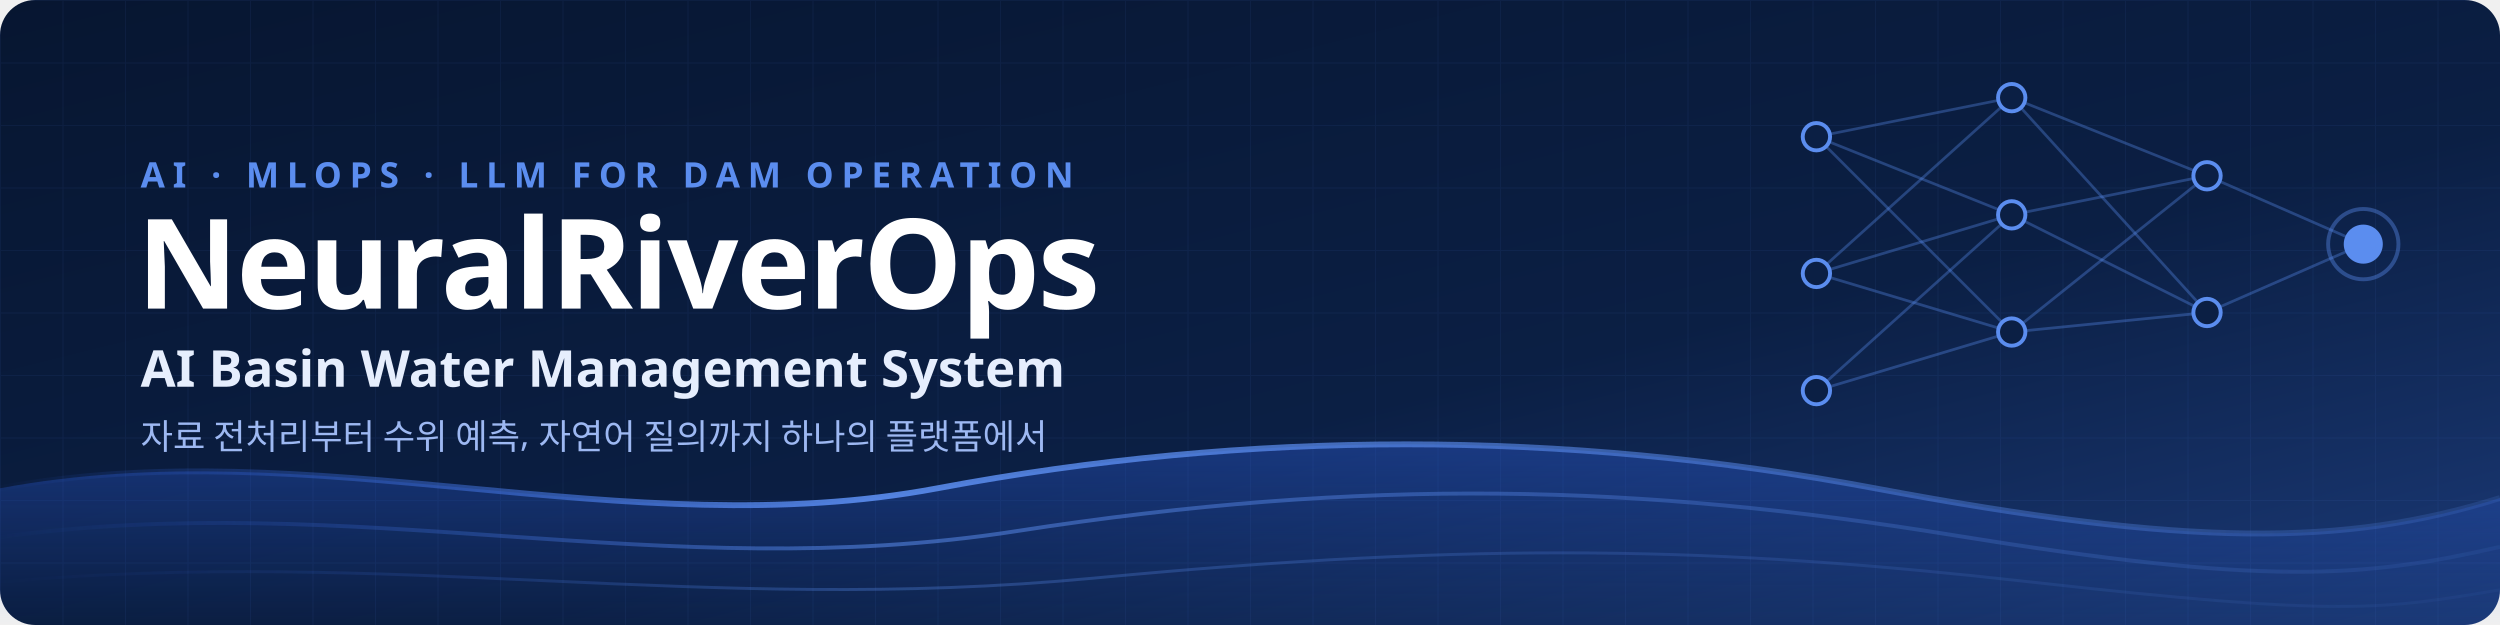
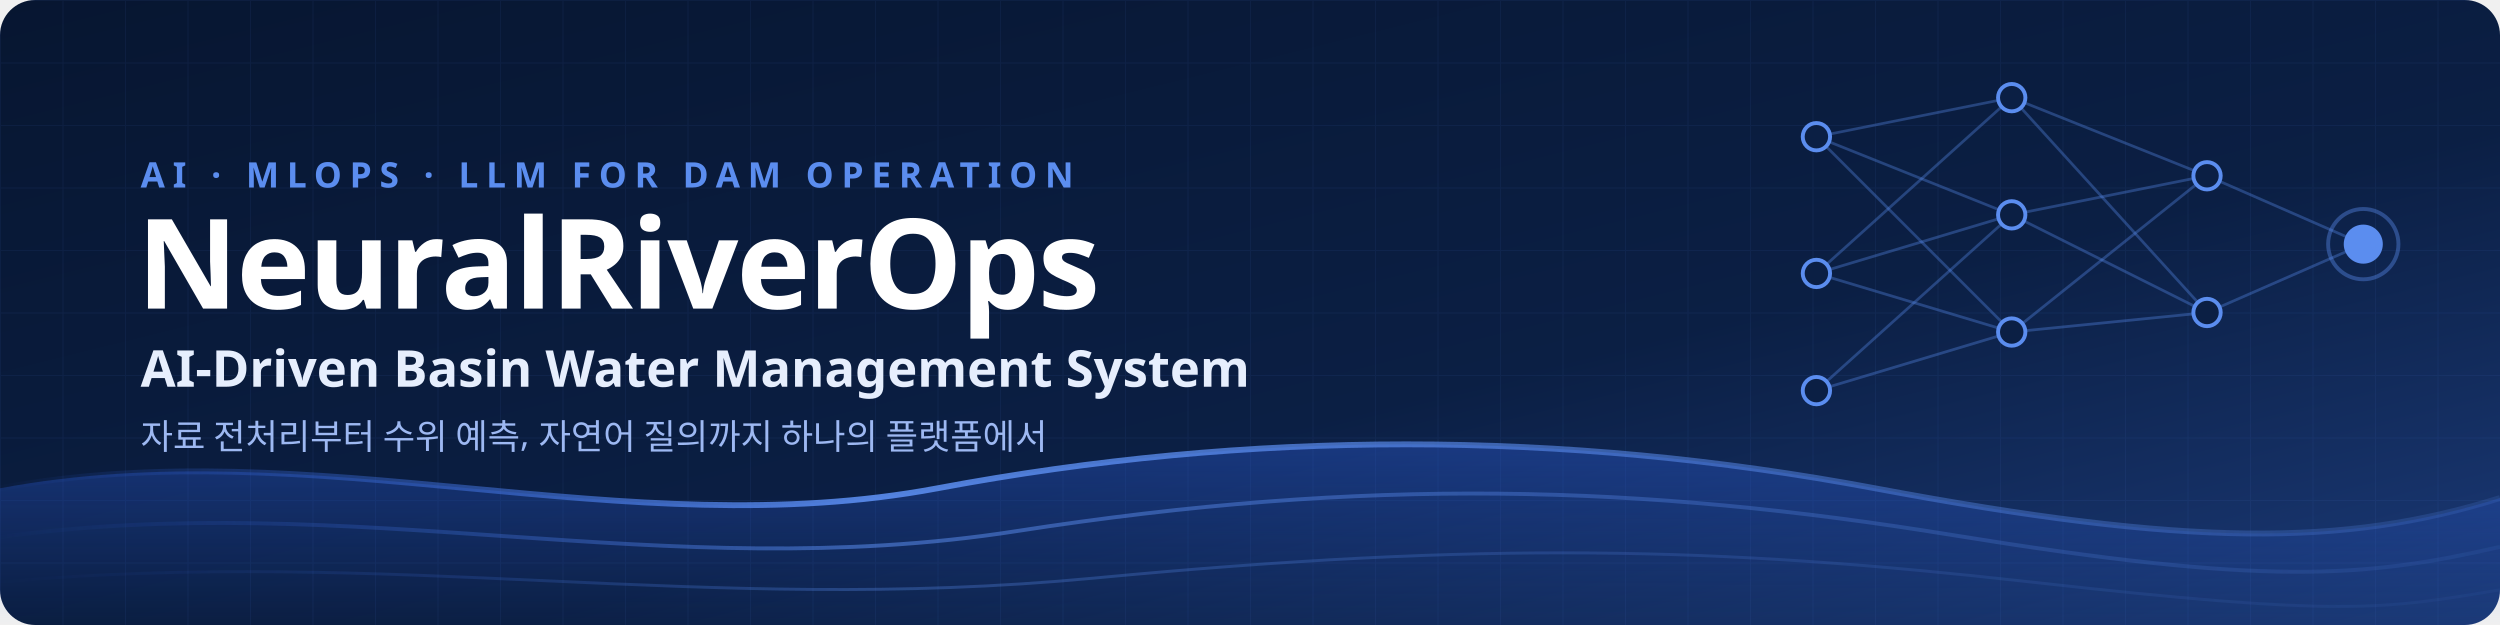
- <svg xmlns="http://www.w3.org/2000/svg" width="1280" height="320" viewBox="0 0 1280 320" role="img" aria-label="NeuralRiverOps — AI Basin Water Management System">
+ <svg xmlns="http://www.w3.org/2000/svg" width="1280" height="320" viewBox="0 0 1280 320" role="img" aria-label="NeuralRiverOps — AI-Driven Basin Water Management System">
  <defs>
    <linearGradient id="bg" x1="0" y1="0" x2="1" y2="1">
      <stop offset="0" stop-color="#071631" />
      <stop offset="0.6" stop-color="#0B1F44" />
      <stop offset="1" stop-color="#1B3A78" />
    </linearGradient>
    <linearGradient id="wave" x1="0" y1="0" x2="1" y2="0">
      <stop offset="0" stop-color="#2F63E6" stop-opacity="0" />
      <stop offset="0.35" stop-color="#5B8DEF" stop-opacity="0.9" />
      <stop offset="1" stop-color="#5B8DEF" stop-opacity="0.15" />
    </linearGradient>
    <linearGradient id="water" x1="0" y1="0" x2="0" y2="1">
      <stop offset="0" stop-color="#2F63E6" stop-opacity="0.35" />
      <stop offset="1" stop-color="#2F63E6" stop-opacity="0" />
    </linearGradient>
    <pattern id="grid" width="32" height="32" patternUnits="userSpaceOnUse">
      <path d="M32 0H0V32" fill="none" stroke="#5B8DEF" stroke-opacity="0.07" stroke-width="1" />
    </pattern>
  </defs>
  <rect width="1280" height="320" rx="18" fill="url(#bg)" />
  <rect width="1280" height="320" rx="18" fill="url(#grid)" />
  <path d="M0 250 C 160 220, 320 280, 480 250 S 800 220, 960 250 S 1200 280, 1280 255 V320 H0 Z" fill="url(#water)" />
  <path d="M0 250 C 160 220, 320 280, 480 250 S 800 220, 960 250 S 1200 280, 1280 255" fill="none" stroke="url(#wave)" stroke-width="3" />
  <path d="M0 275 C 180 250, 340 300, 520 272 S 840 248, 1000 274 S 1210 296, 1280 280" fill="none" stroke="url(#wave)" stroke-width="2" stroke-opacity="0.6" />
  <path d="M0 298 C 200 280, 360 315, 560 296 S 880 280, 1040 298 S 1220 312, 1280 302" fill="none" stroke="url(#wave)" stroke-width="1.5" stroke-opacity="0.35" />
  <g stroke="#5B8DEF" stroke-opacity="0.35" stroke-width="1.4">
    <line x1="930" y1="70" x2="1030" y2="50" />
    <line x1="930" y1="70" x2="1030" y2="110" />
    <line x1="930" y1="70" x2="1030" y2="170" />
    <line x1="930" y1="140" x2="1030" y2="50" />
    <line x1="930" y1="140" x2="1030" y2="110" />
    <line x1="930" y1="140" x2="1030" y2="170" />
    <line x1="930" y1="200" x2="1030" y2="110" />
    <line x1="930" y1="200" x2="1030" y2="170" />
    <line x1="1030" y1="50" x2="1130" y2="90" />
    <line x1="1030" y1="110" x2="1130" y2="90" />
    <line x1="1030" y1="170" x2="1130" y2="90" />
    <line x1="1030" y1="50" x2="1130" y2="160" />
    <line x1="1030" y1="110" x2="1130" y2="160" />
    <line x1="1030" y1="170" x2="1130" y2="160" />
    <line x1="1130" y1="90" x2="1210" y2="125" />
    <line x1="1130" y1="160" x2="1210" y2="125" />
  </g>
  <g fill="#0B1F44" stroke="#5B8DEF" stroke-width="2">
    <circle cx="930" cy="70" r="7" />
    <circle cx="930" cy="140" r="7" />
    <circle cx="930" cy="200" r="7" />
    <circle cx="1030" cy="50" r="7" />
    <circle cx="1030" cy="110" r="7" />
    <circle cx="1030" cy="170" r="7" />
    <circle cx="1130" cy="90" r="7" />
    <circle cx="1130" cy="160" r="7" />
  </g>
  <circle cx="1210" cy="125" r="10" fill="#5B8DEF" />
  <circle cx="1210" cy="125" r="18" fill="none" stroke="#5B8DEF" stroke-opacity="0.4" stroke-width="2" />
  <g font-family="'Pretendard','Noto Sans KR','Apple SD Gothic Neo','Malgun Gothic','Segoe UI',sans-serif">
    <text x="72" y="96" fill="#5B8DEF" font-size="18" font-weight="600" letter-spacing="4">AI · MLOPS · LLM FOR DAM OPERATION</text>
    <text x="70" y="158" fill="#FFFFFF" font-size="64" font-weight="800" letter-spacing="-1">NeuralRiverOps</text>
-     <text x="72" y="198" fill="#E6EEFD" font-size="26" font-weight="600">AI Basin Water Management System</text>
+     <text x="72" y="198" fill="#E6EEFD" font-size="26" font-weight="600">AI-Driven Basin Water Management System</text>
    <text x="72" y="230" fill="#9DB8F2" font-size="18" font-weight="400">자료 전처리부터 수위 예측, 자연어 질의까지 하나의 플랫폼에서</text>
  </g>
</svg>
